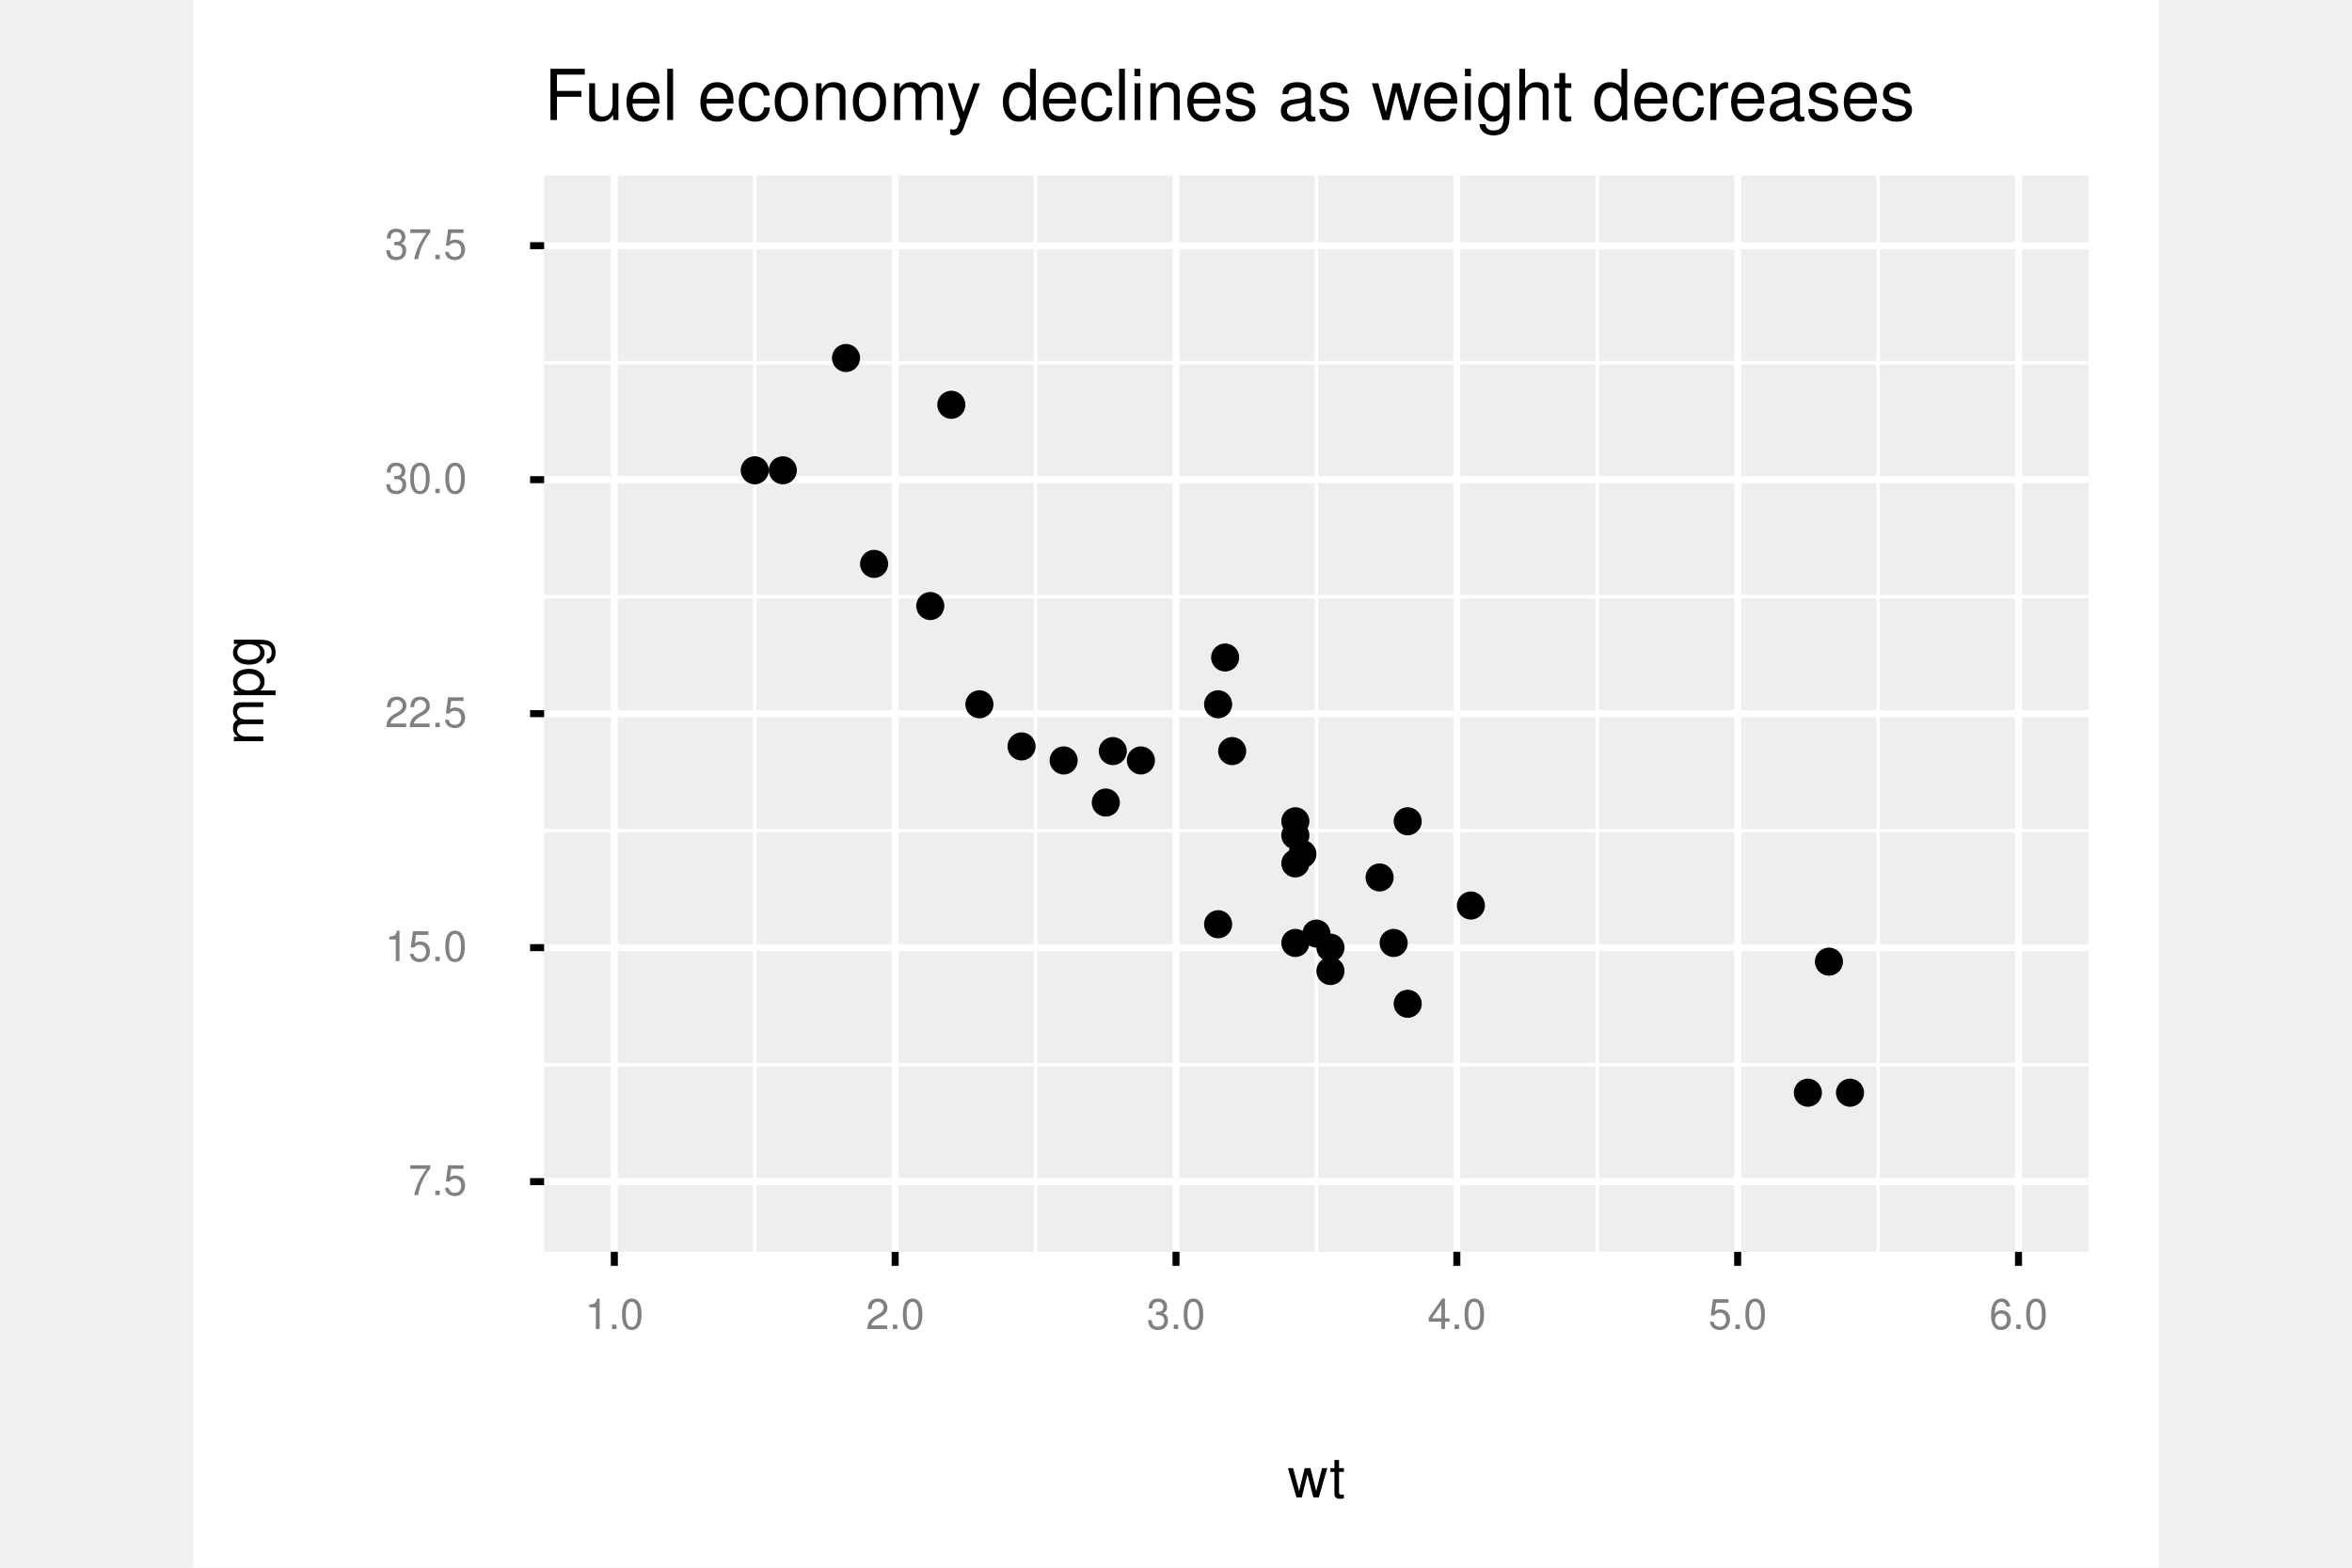
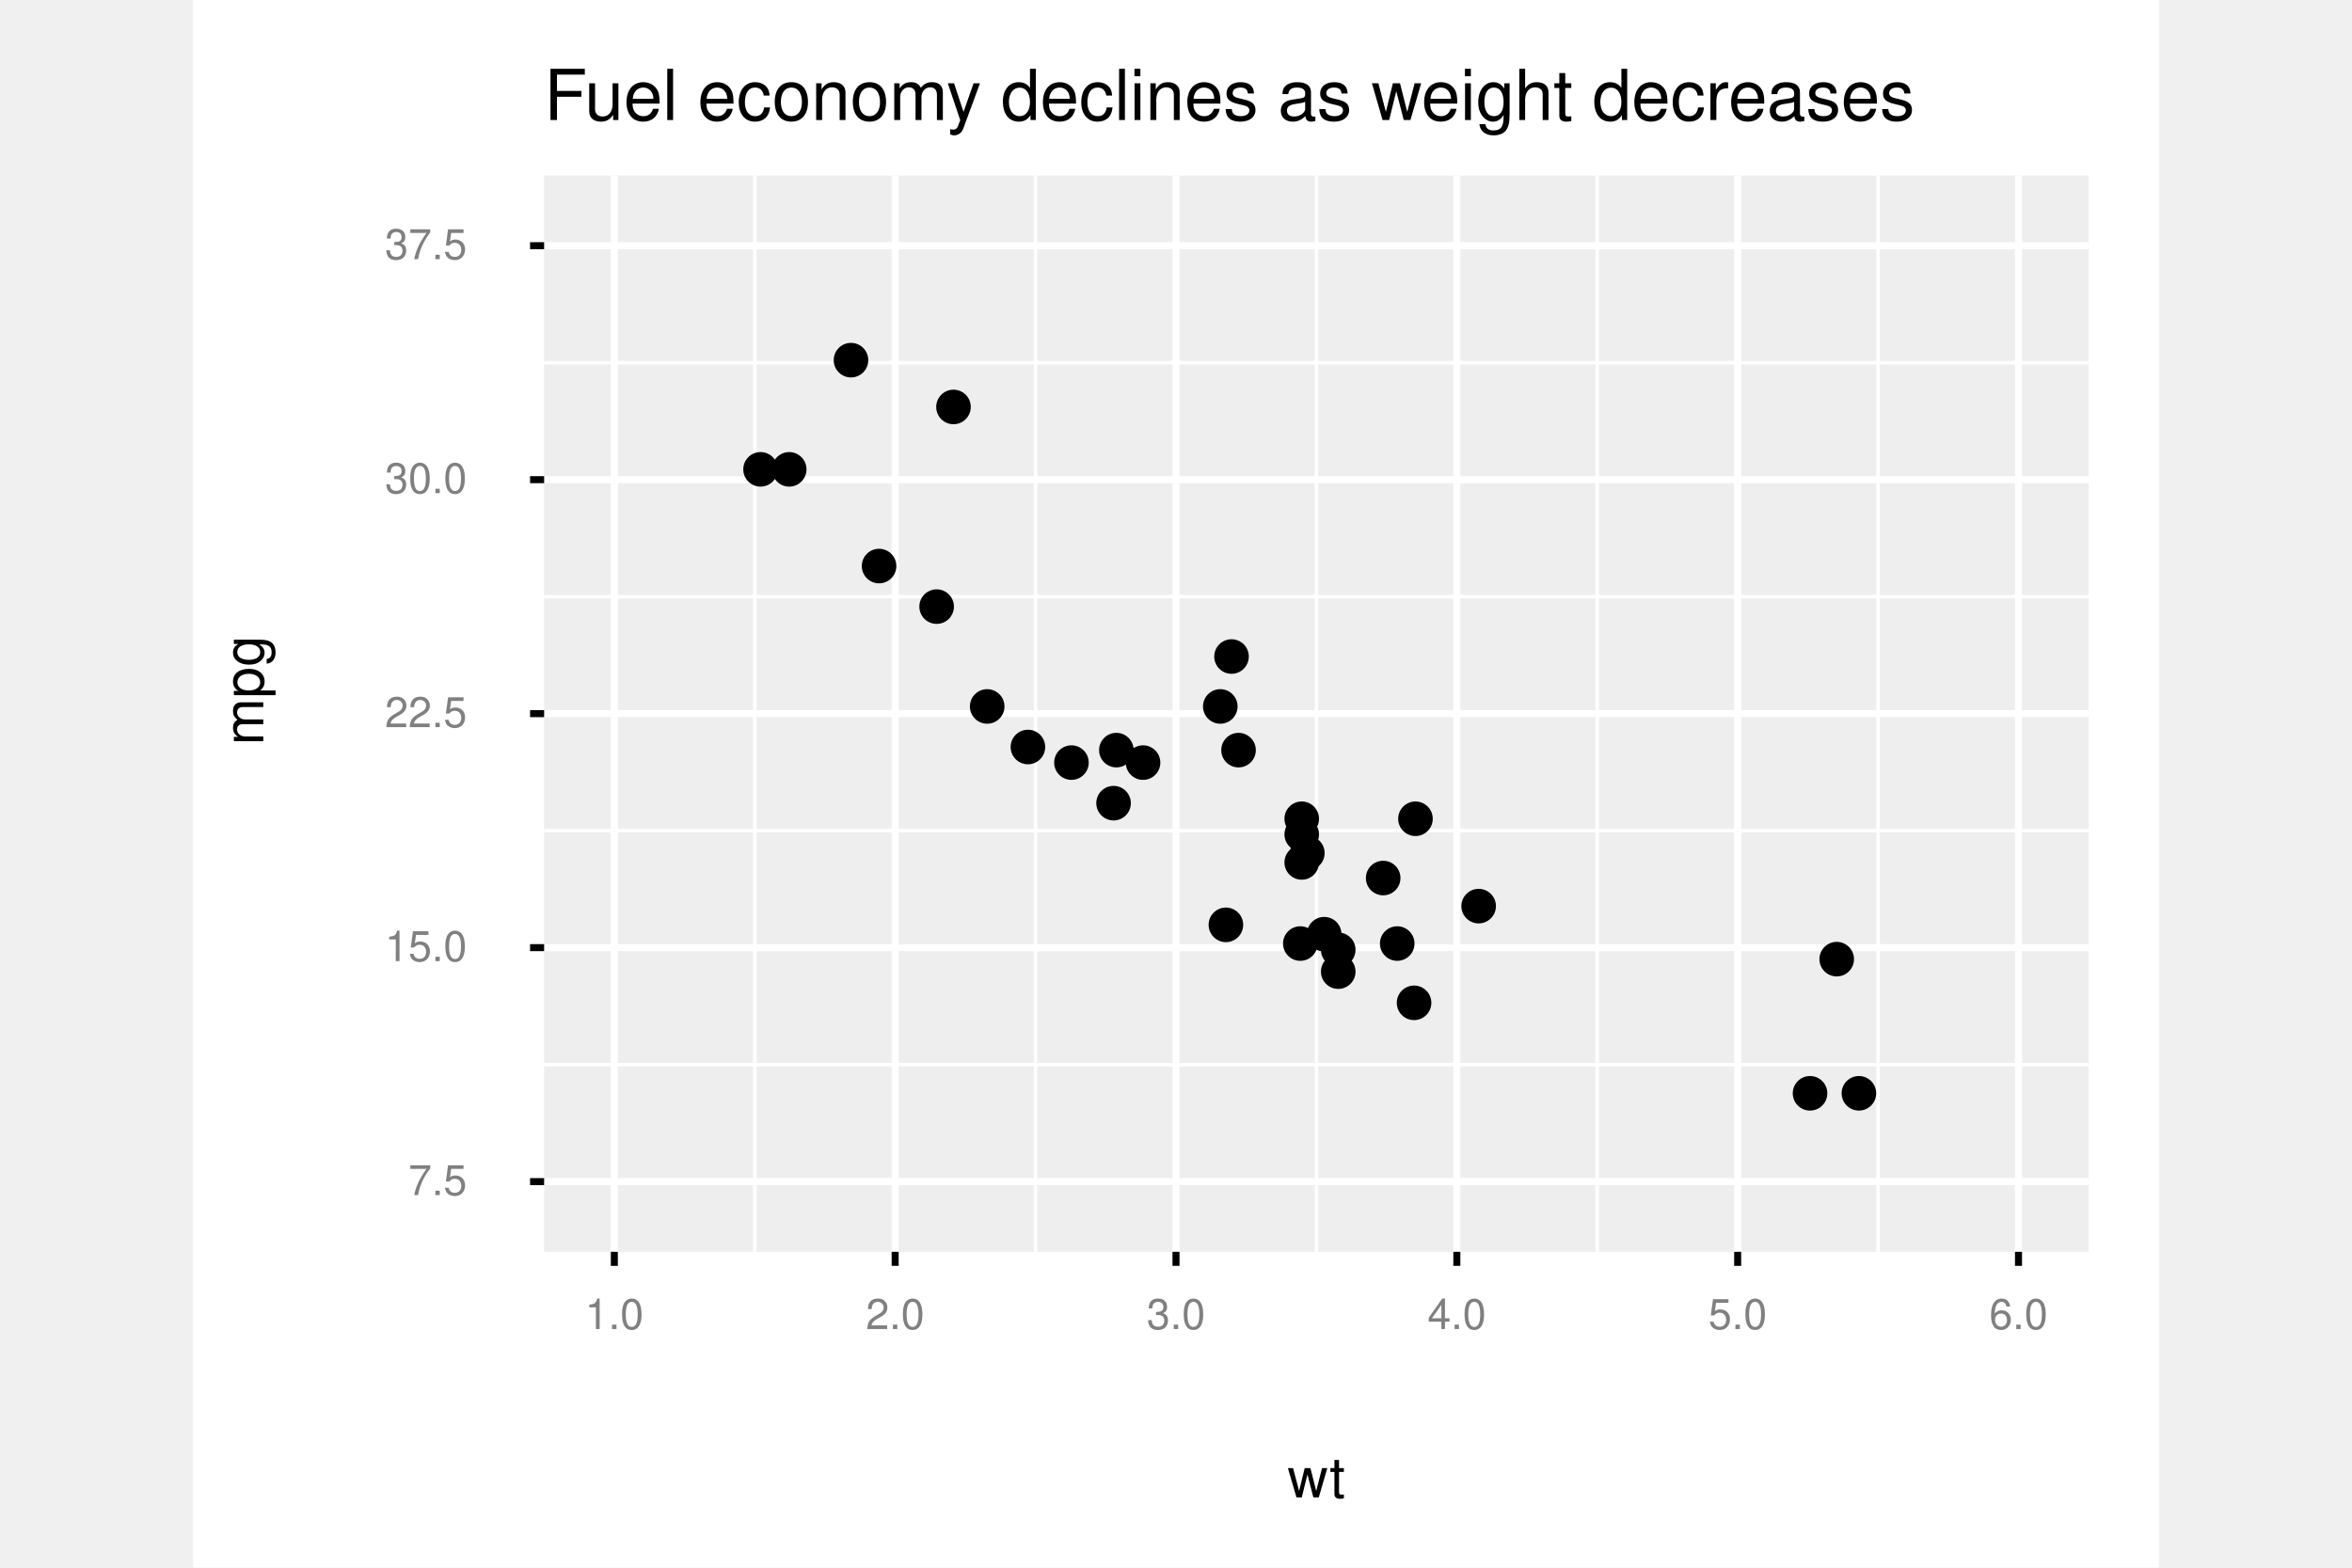
- <svg xmlns="http://www.w3.org/2000/svg" id="gg-2178" viewBox="0 0 280 223.333" height="550" width="825.0">
-   <style type="text/css">#gg-2178 .gg-axis-text {fill: #808080;font-size: 6px;} #gg-2178 .gg-axis-text-x {} #gg-2178 .gg-axis-ticks {stroke: #000000;} #gg-2178 .gg-axis-title {fill: #000000;font-size: 8px;} #gg-2178 .gg-legend-key {stroke: #EEEEEE;fill: #EEEEEE;stroke-width: 0.5;} #gg-2178 .gg-legend-text {fill: #000000;font-size: 6px;} #gg-2178 .gg-legend-title {fill: #000000;font-size: 8px;} #gg-2178 .gg-panel-background {fill: #EEEEEE;} #gg-2178 .gg-panel-border {} #gg-2178 .gg-panel-grid {stroke: #FFFFFF;} #gg-2178 .gg-panel-grid-major {stroke-width: 1;} #gg-2178 .gg-panel-grid-minor {stroke-width: 0.5;} #gg-2178 .gg-plot-background {fill: #FFFFFF;} #gg-2178 .gg-plot-title {font-size: 10px;} #gg-2178 .gg-text {font-family: Helvetica, Arial, sans-serif;} </style>
+ <svg xmlns="http://www.w3.org/2000/svg" id="gg-1634" viewBox="0 0 280 223.333" height="550" width="825.0">
+   <style type="text/css">#gg-1634 .gg-axis-text {fill: #808080;font-size: 6px;} #gg-1634 .gg-axis-text-x {} #gg-1634 .gg-axis-ticks {stroke: #000000;} #gg-1634 .gg-axis-title {fill: #000000;font-size: 8px;} #gg-1634 .gg-legend-key {stroke: #EEEEEE;fill: #EEEEEE;stroke-width: 0.5;} #gg-1634 .gg-legend-text {fill: #000000;font-size: 6px;} #gg-1634 .gg-legend-title {fill: #000000;font-size: 8px;} #gg-1634 .gg-panel-background {fill: #EEEEEE;} #gg-1634 .gg-panel-border {} #gg-1634 .gg-panel-grid {stroke: #FFFFFF;} #gg-1634 .gg-panel-grid-major {stroke-width: 1;} #gg-1634 .gg-panel-grid-minor {stroke-width: 0.5;} #gg-1634 .gg-plot-background {fill: #FFFFFF;} #gg-1634 .gg-plot-title {font-size: 10px;} #gg-1634 .gg-text {font-family: Helvetica, Arial, sans-serif;} </style>
  <rect class="gg-plot-background" width="100%" height="100%" />
  <g transform="translate(50, 25)">
    <rect x="0" y="0" height="153.333" width="220" class="gg-panel-background gg-panel-border" />
    <g opacity="1" transform="translate(0, 153.3333)">
      <line x2="220" class="gg-axis-line gg-axis-line-x" />
    </g>
    <g transform="translate(10,153.3333)" font-size="10" text-anchor="middle">
-       <g opacity="1" transform="translate(200,0)">
+       <g opacity="1" transform="translate(200.0,0)">
        <text y="11" class="gg-text gg-axis-text gg-axis-text-x" text-anchor="middle">6.0</text>
      </g>
-       <g opacity="1" transform="translate(160,0)">
+       <g opacity="1" transform="translate(160.0,0)">
        <text y="11" class="gg-text gg-axis-text gg-axis-text-x" text-anchor="middle">5.0</text>
      </g>
-       <g opacity="1" transform="translate(120,0)">
+       <g opacity="1" transform="translate(120.0,0)">
        <text y="11" class="gg-text gg-axis-text gg-axis-text-x" text-anchor="middle">4.0</text>
      </g>
-       <g opacity="1" transform="translate(80,0)">
+       <g opacity="1" transform="translate(80.0,0)">
        <text y="11" class="gg-text gg-axis-text gg-axis-text-x" text-anchor="middle">3.0</text>
      </g>
-       <g opacity="1" transform="translate(40,0)">
+       <g opacity="1" transform="translate(40.0,0)">
        <text y="11" class="gg-text gg-axis-text gg-axis-text-x" text-anchor="middle">2.0</text>
      </g>
-       <g opacity="1" transform="translate(0,0)">
+       <g opacity="1" transform="translate(0.0,0)">
        <text y="11" class="gg-text gg-axis-text gg-axis-text-x" text-anchor="middle">1.0</text>
      </g>
-       <g opacity="1" transform="translate(200,0)">
-         <line y2="-153.333" class="gg-panel-grid gg-panel-grid-major" />
-       </g>
-       <g opacity="1" transform="translate(160,0)">
-         <line y2="-153.333" class="gg-panel-grid gg-panel-grid-major" />
-       </g>
-       <g opacity="1" transform="translate(120,0)">
-         <line y2="-153.333" class="gg-panel-grid gg-panel-grid-major" />
-       </g>
-       <g opacity="1" transform="translate(80,0)">
-         <line y2="-153.333" class="gg-panel-grid gg-panel-grid-major" />
-       </g>
-       <g opacity="1" transform="translate(40,0)">
-         <line y2="-153.333" class="gg-panel-grid gg-panel-grid-major" />
-       </g>
-       <g opacity="1" transform="translate(0,0)">
-         <line y2="-153.333" class="gg-panel-grid gg-panel-grid-major" />
-       </g>
-       <g opacity="1" transform="translate(160,0)">
-         <line y2="-153.333" class="gg-panel-grid gg-panel-grid-minor" transform="translate(20.0, 0)" />
-       </g>
-       <g opacity="1" transform="translate(120,0)">
-         <line y2="-153.333" class="gg-panel-grid gg-panel-grid-minor" transform="translate(20.0, 0)" />
-       </g>
-       <g opacity="1" transform="translate(80,0)">
-         <line y2="-153.333" class="gg-panel-grid gg-panel-grid-minor" transform="translate(20.0, 0)" />
-       </g>
-       <g opacity="1" transform="translate(40,0)">
-         <line y2="-153.333" class="gg-panel-grid gg-panel-grid-minor" transform="translate(20.0, 0)" />
-       </g>
-       <g opacity="1" transform="translate(0,0)">
+       <g opacity="1" transform="translate(200.0,0)">
+         <line y2="-153.333" class="gg-panel-grid gg-panel-grid-major" />
+       </g>
+       <g opacity="1" transform="translate(160.0,0)">
+         <line y2="-153.333" class="gg-panel-grid gg-panel-grid-major" />
+       </g>
+       <g opacity="1" transform="translate(120.0,0)">
+         <line y2="-153.333" class="gg-panel-grid gg-panel-grid-major" />
+       </g>
+       <g opacity="1" transform="translate(80.0,0)">
+         <line y2="-153.333" class="gg-panel-grid gg-panel-grid-major" />
+       </g>
+       <g opacity="1" transform="translate(40.0,0)">
+         <line y2="-153.333" class="gg-panel-grid gg-panel-grid-major" />
+       </g>
+       <g opacity="1" transform="translate(0.0,0)">
+         <line y2="-153.333" class="gg-panel-grid gg-panel-grid-major" />
+       </g>
+       <g opacity="1" transform="translate(160.0,0)">
+         <line y2="-153.333" class="gg-panel-grid gg-panel-grid-minor" transform="translate(20.0, 0)" />
+       </g>
+       <g opacity="1" transform="translate(120.0,0)">
+         <line y2="-153.333" class="gg-panel-grid gg-panel-grid-minor" transform="translate(20.0, 0)" />
+       </g>
+       <g opacity="1" transform="translate(80.0,0)">
+         <line y2="-153.333" class="gg-panel-grid gg-panel-grid-minor" transform="translate(20.0, 0)" />
+       </g>
+       <g opacity="1" transform="translate(40.0,0)">
+         <line y2="-153.333" class="gg-panel-grid gg-panel-grid-minor" transform="translate(20.0, 0)" />
+       </g>
+       <g opacity="1" transform="translate(0.0,0)">
        <line y2="-153.333" class="gg-panel-grid gg-panel-grid-minor" transform="translate(20.0, 0)" />
      </g>
    </g>
    <g transform="translate(10,153.3333)" font-size="10" text-anchor="middle">
-       <g opacity="1" transform="translate(200,0)">
-         <line y2="2" class="gg-axis-ticks gg-axis-ticks-x" />
-       </g>
-       <g opacity="1" transform="translate(160,0)">
-         <line y2="2" class="gg-axis-ticks gg-axis-ticks-x" />
-       </g>
-       <g opacity="1" transform="translate(120,0)">
-         <line y2="2" class="gg-axis-ticks gg-axis-ticks-x" />
-       </g>
-       <g opacity="1" transform="translate(80,0)">
-         <line y2="2" class="gg-axis-ticks gg-axis-ticks-x" />
-       </g>
-       <g opacity="1" transform="translate(40,0)">
-         <line y2="2" class="gg-axis-ticks gg-axis-ticks-x" />
-       </g>
-       <g opacity="1" transform="translate(0,0)">
+       <g opacity="1" transform="translate(200.0,0)">
+         <line y2="2" class="gg-axis-ticks gg-axis-ticks-x" />
+       </g>
+       <g opacity="1" transform="translate(160.0,0)">
+         <line y2="2" class="gg-axis-ticks gg-axis-ticks-x" />
+       </g>
+       <g opacity="1" transform="translate(120.0,0)">
+         <line y2="2" class="gg-axis-ticks gg-axis-ticks-x" />
+       </g>
+       <g opacity="1" transform="translate(80.0,0)">
+         <line y2="2" class="gg-axis-ticks gg-axis-ticks-x" />
+       </g>
+       <g opacity="1" transform="translate(40.0,0)">
+         <line y2="2" class="gg-axis-ticks gg-axis-ticks-x" />
+       </g>
+       <g opacity="1" transform="translate(0.0,0)">
        <line y2="2" class="gg-axis-ticks gg-axis-ticks-x" />
      </g>
    </g>
    <text x="110.0" y="188.333" class="gg-text gg-axis-title" text-anchor="middle">wt</text>
    <g transform="translate(0, 0)">
      <line y2="153.333" class="gg-axis-line gg-axis-line-y" />
    </g>
    <g transform="translate(0, 0)" font-size="10" text-anchor="end">
      <g opacity="1" transform="translate(0,10.0)">
        <text x="-11" dy="0.32em" class="gg-text gg-axis-text gg-axis-text-y">37.5</text>
      </g>
      <g opacity="1" transform="translate(0,43.33333)">
        <text x="-11" dy="0.32em" class="gg-text gg-axis-text gg-axis-text-y">30.0</text>
      </g>
      <g opacity="1" transform="translate(0,76.66667)">
        <text x="-11" dy="0.32em" class="gg-text gg-axis-text gg-axis-text-y">22.5</text>
      </g>
      <g opacity="1" transform="translate(0,110.0)">
        <text x="-11" dy="0.32em" class="gg-text gg-axis-text gg-axis-text-y">15.0</text>
      </g>
      <g opacity="1" transform="translate(0,143.3333)">
        <text x="-11" dy="0.32em" class="gg-text gg-axis-text gg-axis-text-y">7.5</text>
      </g>
      <g opacity="1" transform="translate(0,10.0)">
        <line x2="220" class="gg-panel-grid gg-panel-grid-major" />
      </g>
      <g opacity="1" transform="translate(0,43.33333)">
        <line x2="220" class="gg-panel-grid gg-panel-grid-major" />
      </g>
      <g opacity="1" transform="translate(0,76.66667)">
        <line x2="220" class="gg-panel-grid gg-panel-grid-major" />
      </g>
      <g opacity="1" transform="translate(0,110.0)">
        <line x2="220" class="gg-panel-grid gg-panel-grid-major" />
      </g>
      <g opacity="1" transform="translate(0,143.3333)">
        <line x2="220" class="gg-panel-grid gg-panel-grid-major" />
      </g>
      <g opacity="1" transform="translate(0,43.33333)">
        <line x2="220" class="gg-panel-grid gg-panel-grid-minor" transform="translate(0, -16.66667)" />
      </g>
      <g opacity="1" transform="translate(0,76.66667)">
        <line x2="220" class="gg-panel-grid gg-panel-grid-minor" transform="translate(0, -16.66667)" />
      </g>
      <g opacity="1" transform="translate(0,110.0)">
        <line x2="220" class="gg-panel-grid gg-panel-grid-minor" transform="translate(0, -16.66667)" />
      </g>
      <g opacity="1" transform="translate(0,143.3333)">
        <line x2="220" class="gg-panel-grid gg-panel-grid-minor" transform="translate(0, -16.66667)" />
      </g>
    </g>
    <g transform="translate(0, 0)" font-size="10" text-anchor="end">
      <g opacity="1" transform="translate(0,10.0)">
        <line x2="-2" class="gg-axis-ticks gg-axis-ticks-y" />
      </g>
      <g opacity="1" transform="translate(0,43.33333)">
        <line x2="-2" class="gg-axis-ticks gg-axis-ticks-y" />
      </g>
      <g opacity="1" transform="translate(0,76.66667)">
        <line x2="-2" class="gg-axis-ticks gg-axis-ticks-y" />
      </g>
      <g opacity="1" transform="translate(0,110.0)">
        <line x2="-2" class="gg-axis-ticks gg-axis-ticks-y" />
      </g>
      <g opacity="1" transform="translate(0,143.3333)">
        <line x2="-2" class="gg-axis-ticks gg-axis-ticks-y" />
      </g>
    </g>
    <text x="-73.333" y="-40" class="gg-text gg-axis-title" text-anchor="middle" transform="rotate(-90)">mpg</text>
-     <circle cx="74" cy="83.333" r="2.0" fill-opacity="1" fill="black" />
-     <circle cx="85" cy="83.333" r="2.0" fill-opacity="1" fill="black" />
-     <circle cx="62" cy="75.333" r="2.0" fill-opacity="1" fill="black" />
-     <circle cx="98" cy="82.0" r="2.0" fill-opacity="1" fill="black" />
-     <circle cx="107" cy="94.0" r="2.0" fill-opacity="1" fill="black" />
-     <circle cx="108" cy="96.667" r="2.0" fill-opacity="1" fill="black" />
-     <circle cx="112" cy="113.333" r="2.0" fill-opacity="1" fill="black" />
-     <circle cx="97" cy="68.667" r="2.0" fill-opacity="1" fill="black" />
-     <circle cx="96" cy="75.333" r="2.0" fill-opacity="1" fill="black" />
-     <circle cx="107" cy="92.0" r="2.0" fill-opacity="1" fill="black" />
-     <circle cx="107" cy="98.0" r="2.0" fill-opacity="1" fill="black" />
-     <circle cx="132" cy="104.0" r="2.0" fill-opacity="1" fill="black" />
-     <circle cx="119" cy="100.0" r="2.0" fill-opacity="1" fill="black" />
-     <circle cx="121" cy="109.333" r="2.0" fill-opacity="1" fill="black" />
-     <circle cx="180" cy="130.667" r="2.0" fill-opacity="1" fill="black" />
-     <circle cx="186" cy="130.667" r="2.0" fill-opacity="1" fill="black" />
-     <circle cx="183" cy="112.0" r="2.0" fill-opacity="1" fill="black" />
-     <circle cx="58" cy="32.667" r="2.0" fill-opacity="1" fill="black" />
-     <circle cx="34" cy="42.0" r="2.0" fill-opacity="1" fill="black" />
-     <circle cx="43" cy="26.0" r="2.0" fill-opacity="1" fill="black" />
-     <circle cx="68" cy="81.333" r="2.0" fill-opacity="1" fill="black" />
-     <circle cx="110" cy="108.0" r="2.0" fill-opacity="1" fill="black" />
-     <circle cx="107" cy="109.333" r="2.0" fill-opacity="1" fill="black" />
-     <circle cx="123" cy="118.0" r="2.0" fill-opacity="1" fill="black" />
-     <circle cx="123" cy="92.0" r="2.0" fill-opacity="1" fill="black" />
-     <circle cx="47" cy="55.333" r="2.0" fill-opacity="1" fill="black" />
-     <circle cx="55" cy="61.333" r="2.0" fill-opacity="1" fill="black" />
-     <circle cx="30" cy="42.0" r="2.0" fill-opacity="1" fill="black" />
-     <circle cx="96" cy="106.667" r="2.0" fill-opacity="1" fill="black" />
-     <circle cx="80" cy="89.333" r="2.0" fill-opacity="1" fill="black" />
-     <circle cx="112" cy="110.0" r="2.0" fill-opacity="1" fill="black" />
-     <circle cx="81" cy="82.0" r="2.0" fill-opacity="1" fill="black" />
+     <svg viewBox="-1 -1 11 11" x="71.415" y="79.948" height="6.77" width="6.77">
+       <circle cx="5" cy="5" r="4" fill-opacity="1" fill="black" />
+     </svg>
+     <svg viewBox="-1 -1 11 11" x="81.615" y="79.948" height="6.77" width="6.77">
+       <circle cx="5" cy="5" r="4" fill-opacity="1" fill="black" />
+     </svg>
+     <svg viewBox="-1 -1 11 11" x="59.415" y="71.948" height="6.77" width="6.77">
+       <circle cx="5" cy="5" r="4" fill-opacity="1" fill="black" />
+     </svg>
+     <svg viewBox="-1 -1 11 11" x="95.215" y="78.17" height="6.77" width="6.77">
+       <circle cx="5" cy="5" r="4" fill-opacity="1" fill="black" />
+     </svg>
+     <svg viewBox="-1 -1 11 11" x="104.215" y="90.17" height="6.77" width="6.77">
+       <circle cx="5" cy="5" r="4" fill-opacity="1" fill="black" />
+     </svg>
+     <svg viewBox="-1 -1 11 11" x="105.015" y="92.837" height="6.77" width="6.77">
+       <circle cx="5" cy="5" r="4" fill-opacity="1" fill="black" />
+     </svg>
+     <svg viewBox="-1 -1 11 11" x="109.415" y="109.726" height="6.77" width="6.77">
+       <circle cx="5" cy="5" r="4" fill-opacity="1" fill="black" />
+     </svg>
+     <svg viewBox="-1 -1 11 11" x="94.215" y="64.837" height="6.77" width="6.77">
+       <circle cx="5" cy="5" r="4" fill-opacity="1" fill="black" />
+     </svg>
+     <svg viewBox="-1 -1 11 11" x="92.615" y="71.948" height="6.77" width="6.77">
+       <circle cx="5" cy="5" r="4" fill-opacity="1" fill="black" />
+     </svg>
+     <svg viewBox="-1 -1 11 11" x="104.215" y="87.948" height="6.77" width="6.77">
+       <circle cx="5" cy="5" r="4" fill-opacity="1" fill="black" />
+     </svg>
+     <svg viewBox="-1 -1 11 11" x="104.215" y="94.17" height="6.77" width="6.77">
+       <circle cx="5" cy="5" r="4" fill-opacity="1" fill="black" />
+     </svg>
+     <svg viewBox="-1 -1 11 11" x="129.415" y="100.393" height="6.77" width="6.77">
+       <circle cx="5" cy="5" r="4" fill-opacity="1" fill="black" />
+     </svg>
+     <svg viewBox="-1 -1 11 11" x="115.815" y="96.393" height="6.77" width="6.77">
+       <circle cx="5" cy="5" r="4" fill-opacity="1" fill="black" />
+     </svg>
+     <svg viewBox="-1 -1 11 11" x="117.815" y="105.726" height="6.77" width="6.77">
+       <circle cx="5" cy="5" r="4" fill-opacity="1" fill="black" />
+     </svg>
+     <svg viewBox="-1 -1 11 11" x="176.615" y="127.059" height="6.77" width="6.77">
+       <circle cx="5" cy="5" r="4" fill-opacity="1" fill="black" />
+     </svg>
+     <svg viewBox="-1 -1 11 11" x="183.575" y="127.059" height="6.77" width="6.77">
+       <circle cx="5" cy="5" r="4" fill-opacity="1" fill="black" />
+     </svg>
+     <svg viewBox="-1 -1 11 11" x="180.415" y="107.948" height="6.77" width="6.77">
+       <circle cx="5" cy="5" r="4" fill-opacity="1" fill="black" />
+     </svg>
+     <svg viewBox="-1 -1 11 11" x="54.615" y="29.282" height="6.77" width="6.77">
+       <circle cx="5" cy="5" r="4" fill-opacity="1" fill="black" />
+     </svg>
+     <svg viewBox="-1 -1 11 11" x="31.215" y="38.17" height="6.77" width="6.77">
+       <circle cx="5" cy="5" r="4" fill-opacity="1" fill="black" />
+     </svg>
+     <svg viewBox="-1 -1 11 11" x="40.015" y="22.615" height="6.77" width="6.77">
+       <circle cx="5" cy="5" r="4" fill-opacity="1" fill="black" />
+     </svg>
+     <svg viewBox="-1 -1 11 11" x="65.215" y="77.726" height="6.77" width="6.77">
+       <circle cx="5" cy="5" r="4" fill-opacity="1" fill="black" />
+     </svg>
+     <svg viewBox="-1 -1 11 11" x="107.415" y="104.393" height="6.77" width="6.77">
+       <circle cx="5" cy="5" r="4" fill-opacity="1" fill="black" />
+     </svg>
+     <svg viewBox="-1 -1 11 11" x="104.015" y="105.726" height="6.77" width="6.77">
+       <circle cx="5" cy="5" r="4" fill-opacity="1" fill="black" />
+     </svg>
+     <svg viewBox="-1 -1 11 11" x="120.215" y="114.17" height="6.77" width="6.77">
+       <circle cx="5" cy="5" r="4" fill-opacity="1" fill="black" />
+     </svg>
+     <svg viewBox="-1 -1 11 11" x="120.415" y="87.948" height="6.77" width="6.77">
+       <circle cx="5" cy="5" r="4" fill-opacity="1" fill="black" />
+     </svg>
+     <svg viewBox="-1 -1 11 11" x="44.015" y="51.948" height="6.77" width="6.77">
+       <circle cx="5" cy="5" r="4" fill-opacity="1" fill="black" />
+     </svg>
+     <svg viewBox="-1 -1 11 11" x="52.215" y="57.726" height="6.77" width="6.77">
+       <circle cx="5" cy="5" r="4" fill-opacity="1" fill="black" />
+     </svg>
+     <svg viewBox="-1 -1 11 11" x="27.135" y="38.17" height="6.77" width="6.77">
+       <circle cx="5" cy="5" r="4" fill-opacity="1" fill="black" />
+     </svg>
+     <svg viewBox="-1 -1 11 11" x="93.415" y="103.059" height="6.77" width="6.77">
+       <circle cx="5" cy="5" r="4" fill-opacity="1" fill="black" />
+     </svg>
+     <svg viewBox="-1 -1 11 11" x="77.415" y="85.726" height="6.77" width="6.77">
+       <circle cx="5" cy="5" r="4" fill-opacity="1" fill="black" />
+     </svg>
+     <svg viewBox="-1 -1 11 11" x="109.415" y="106.615" height="6.77" width="6.77">
+       <circle cx="5" cy="5" r="4" fill-opacity="1" fill="black" />
+     </svg>
+     <svg viewBox="-1 -1 11 11" x="77.815" y="78.17" height="6.77" width="6.77">
+       <circle cx="5" cy="5" r="4" fill-opacity="1" fill="black" />
+     </svg>
  </g>
  <g transform="translate(50, 0)">
    <text x="0" y="10" dy="0.71em" dx="0" class="gg-text gg-plot-title">Fuel economy declines as weight decreases</text>
  </g>
</svg>
